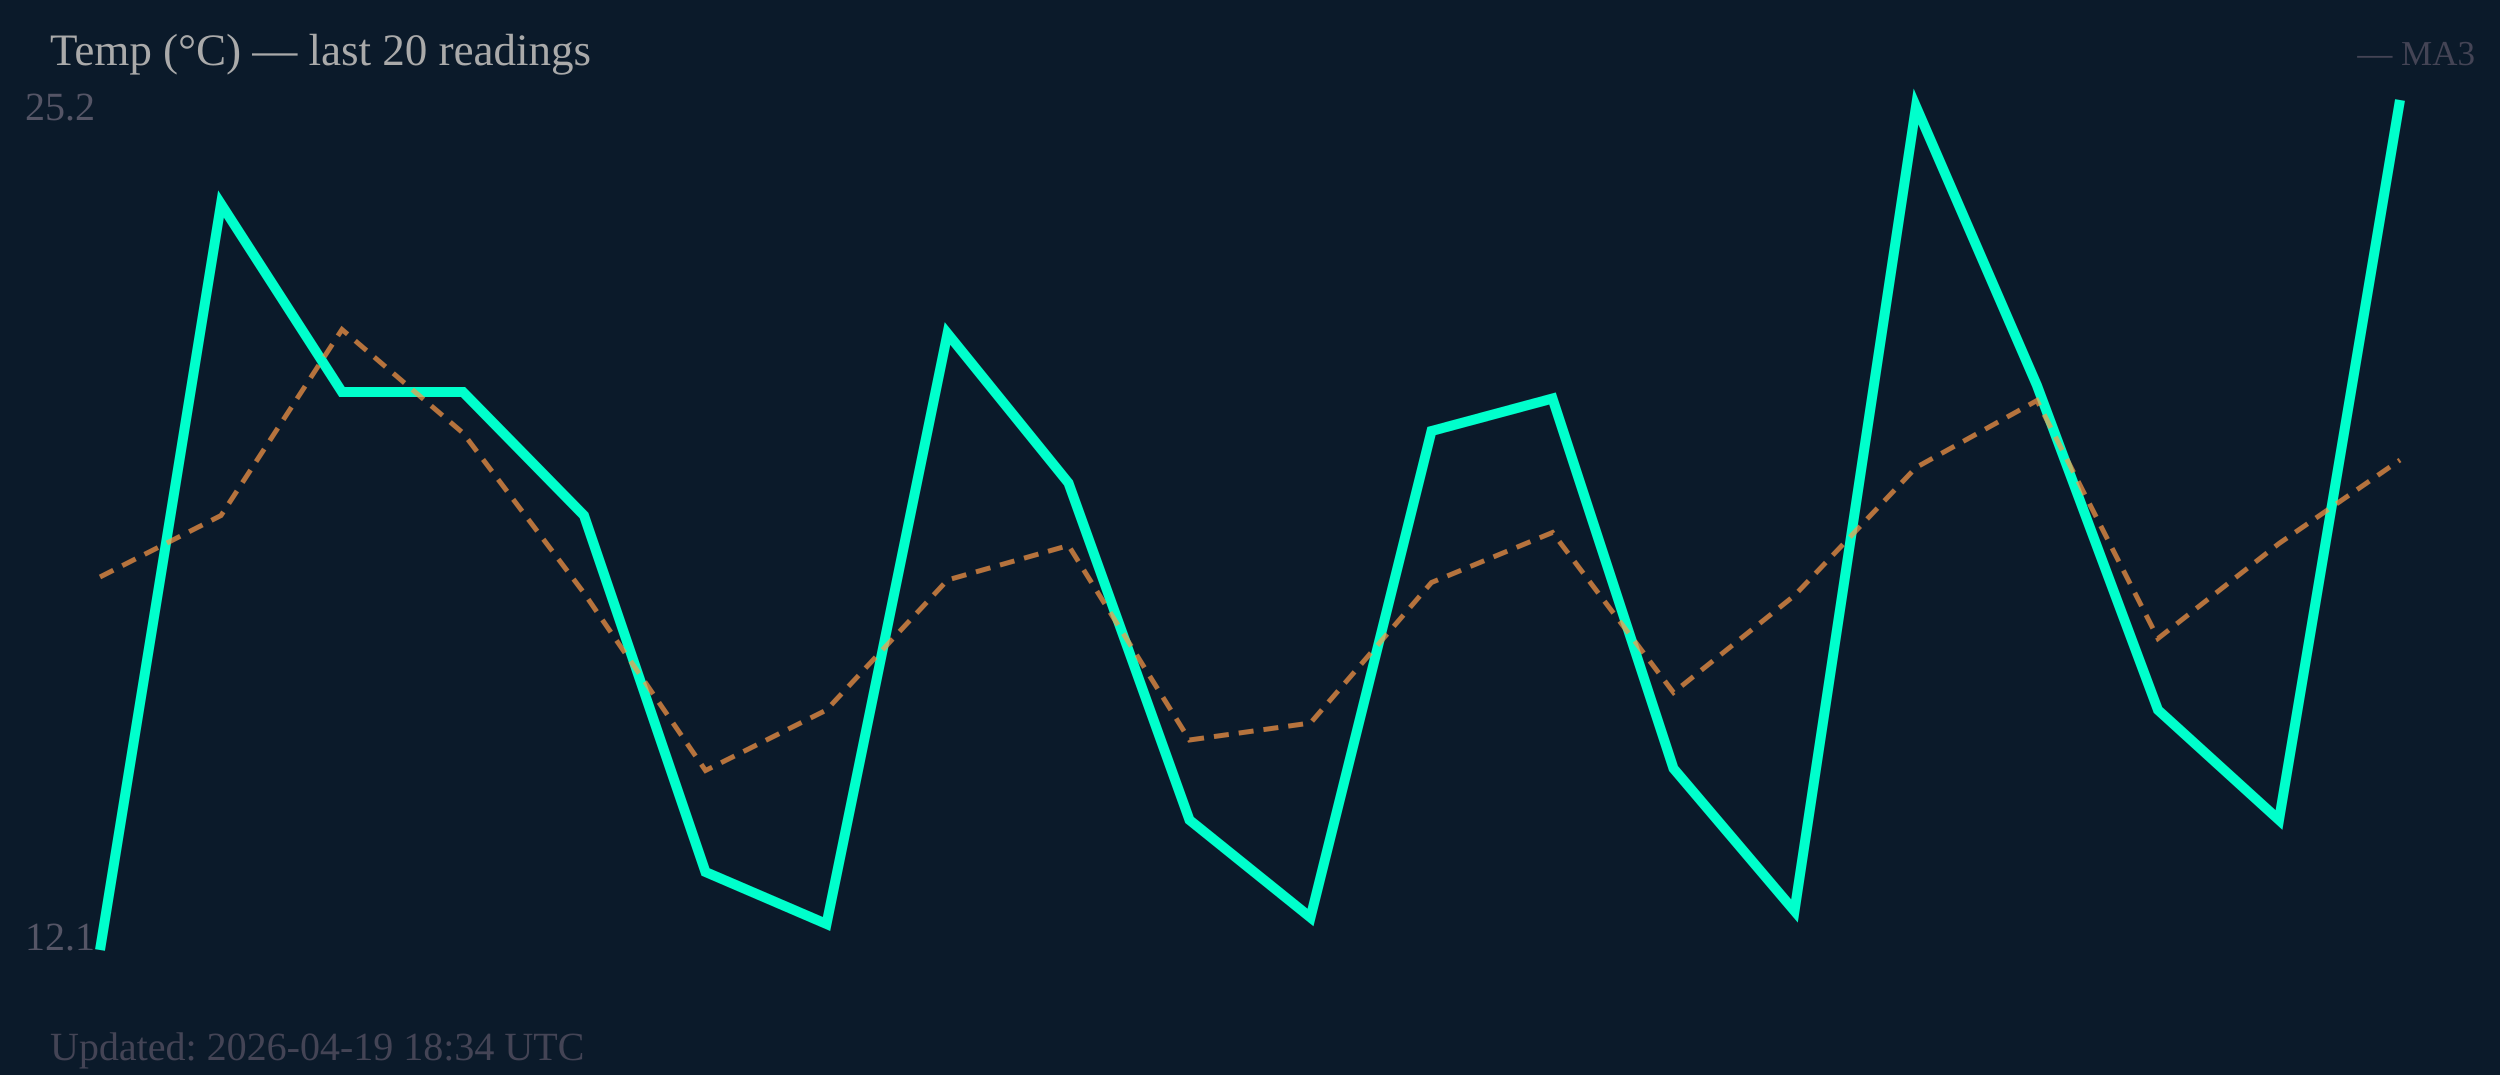
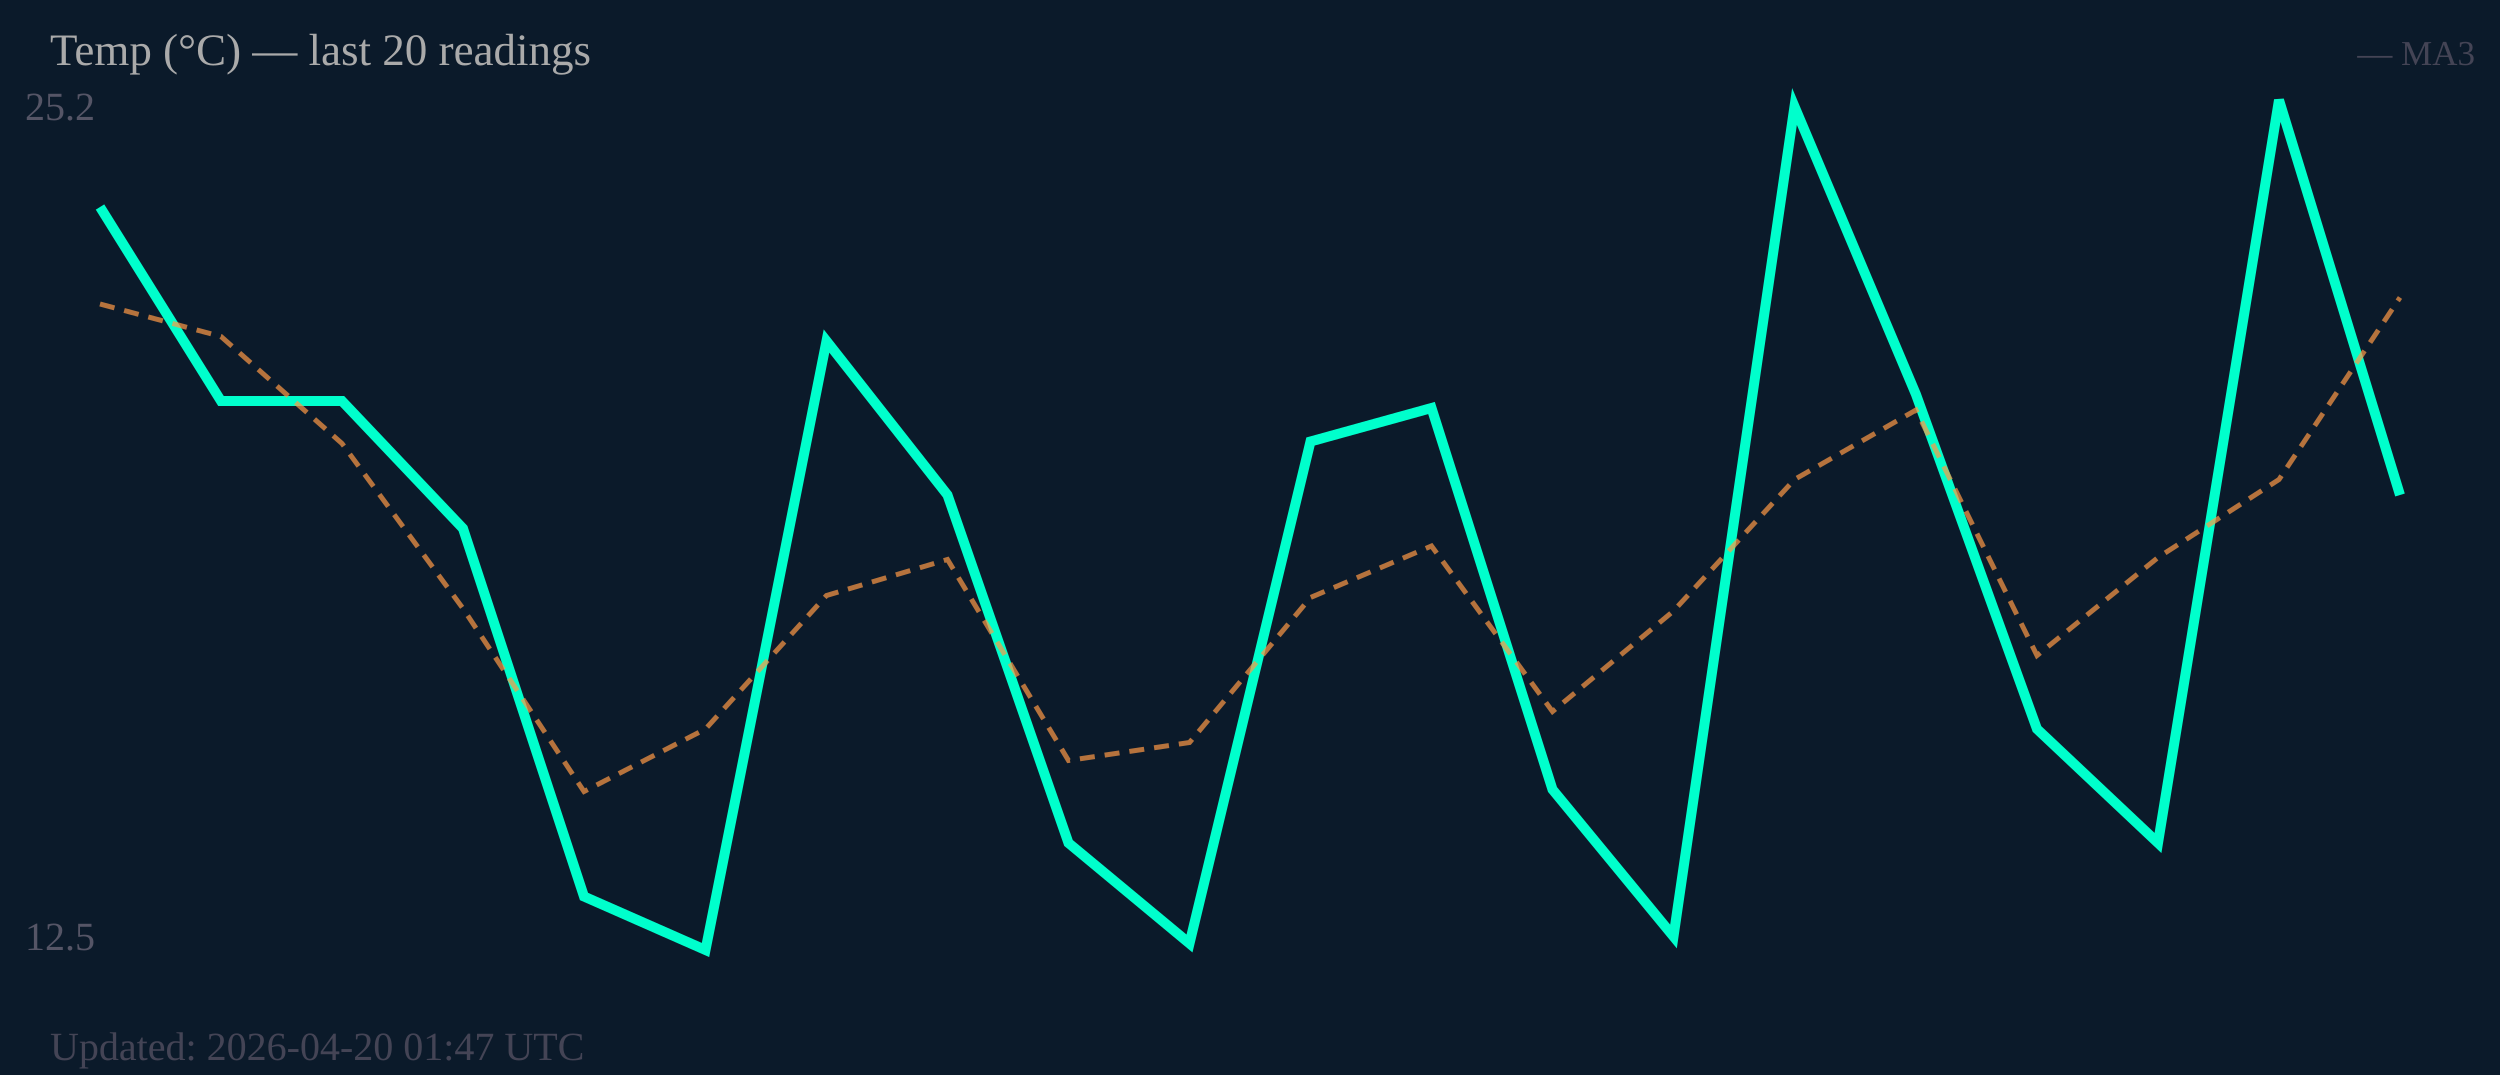
<svg xmlns="http://www.w3.org/2000/svg" width="500" height="215" viewBox="0 0 500 215">
  <rect width="500" height="215" fill="#0b1a2a" />
  <text x="5" y="24" font-size="8" fill="#556">25.2</text>
-   <text x="5" y="190" font-size="8" fill="#556">12.1</text>
-   <polyline fill="none" stroke="#00ffcc" stroke-width="2" points="20.0,190.0 44.2,40.8 68.4,78.4 92.6,78.4 116.8,103.1 141.1,174.4 165.3,184.8 189.5,66.7 213.7,96.6 237.9,164.0 262.1,183.5 286.3,86.2 310.5,79.7 334.7,153.7 358.9,182.2 383.2,21.3 407.4,77.1 431.6,142.0 455.8,164.0 480.0,20.0" />
-   <polyline fill="none" stroke="#ff9944" stroke-width="1" stroke-dasharray="3,2" opacity="0.7" points="20.0,115.4 44.2,103.1 68.4,65.9 92.6,86.6 116.8,118.6 141.1,154.1 165.3,142.0 189.5,116.0 213.7,109.1 237.9,148.0 262.1,144.6 286.3,116.5 310.5,106.5 334.7,138.5 358.9,119.1 383.2,93.5 407.4,80.1 431.6,127.7 455.8,108.7 480.0,92.0" />
+   <text x="5" y="190" font-size="8" fill="#556">12.5</text>
+   <polyline fill="none" stroke="#00ffcc" stroke-width="2" points="20.0,41.4 44.2,80.2 68.4,80.2 92.6,105.7 116.8,179.3 141.1,190.0 165.3,68.2 189.5,99.0 213.7,168.6 237.9,188.7 262.1,88.3 286.3,81.6 310.5,157.9 334.7,187.3 358.9,21.3 383.2,78.9 407.4,145.8 431.6,168.6 455.8,20.0 480.0,99.0" />
+   <polyline fill="none" stroke="#ff9944" stroke-width="1" stroke-dasharray="3,2" opacity="0.7" points="20.0,60.8 44.2,67.3 68.4,88.7 92.6,121.7 116.8,158.3 141.1,145.8 165.3,119.1 189.5,111.9 213.7,152.1 237.9,148.5 262.1,119.5 286.3,109.2 310.5,142.3 334.7,122.2 358.9,95.9 383.2,82.0 407.4,131.1 431.6,111.5 455.8,95.9 480.0,59.5" />
  <text x="10" y="13" font-size="9" fill="#aaa">Temp (°C) — last 20 readings</text>
  <text x="495" y="13" font-size="7" fill="#445" text-anchor="end">— MA3</text>
-   <text x="10" y="212" font-size="8" fill="#445">Updated: 2026-04-19 18:34 UTC</text>
+   <text x="10" y="212" font-size="8" fill="#445">Updated: 2026-04-20 01:47 UTC</text>
</svg>
